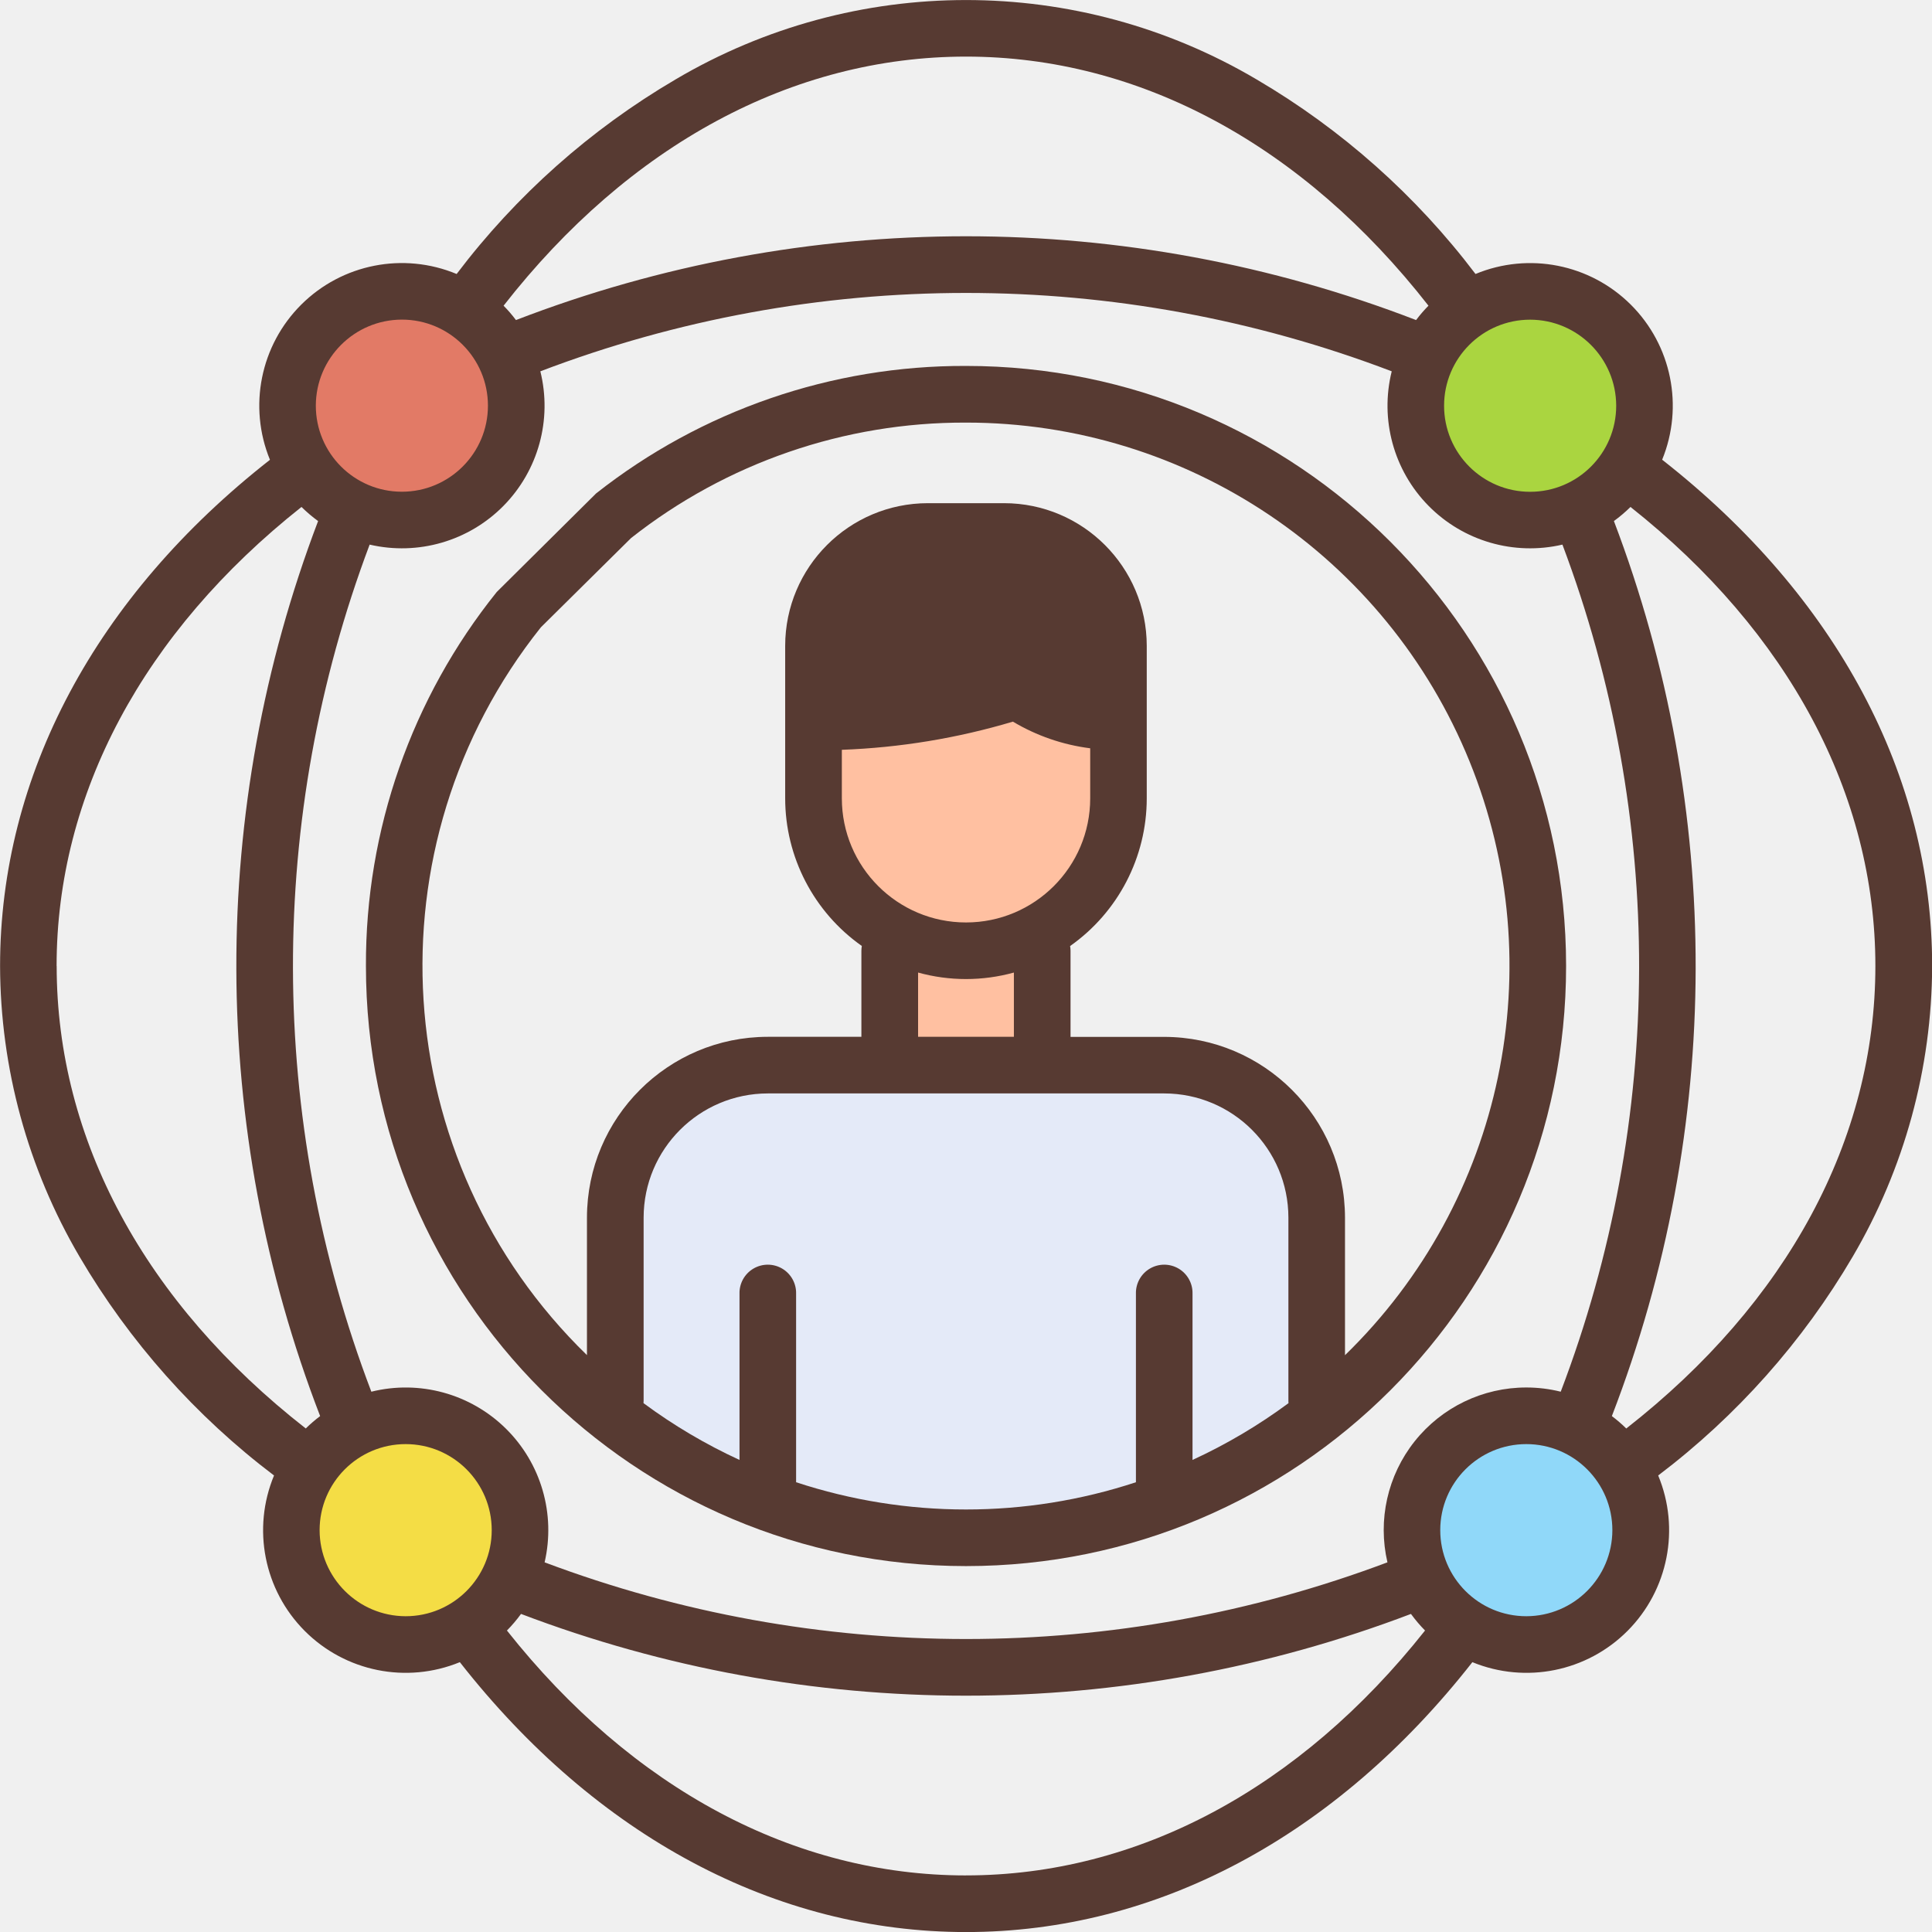
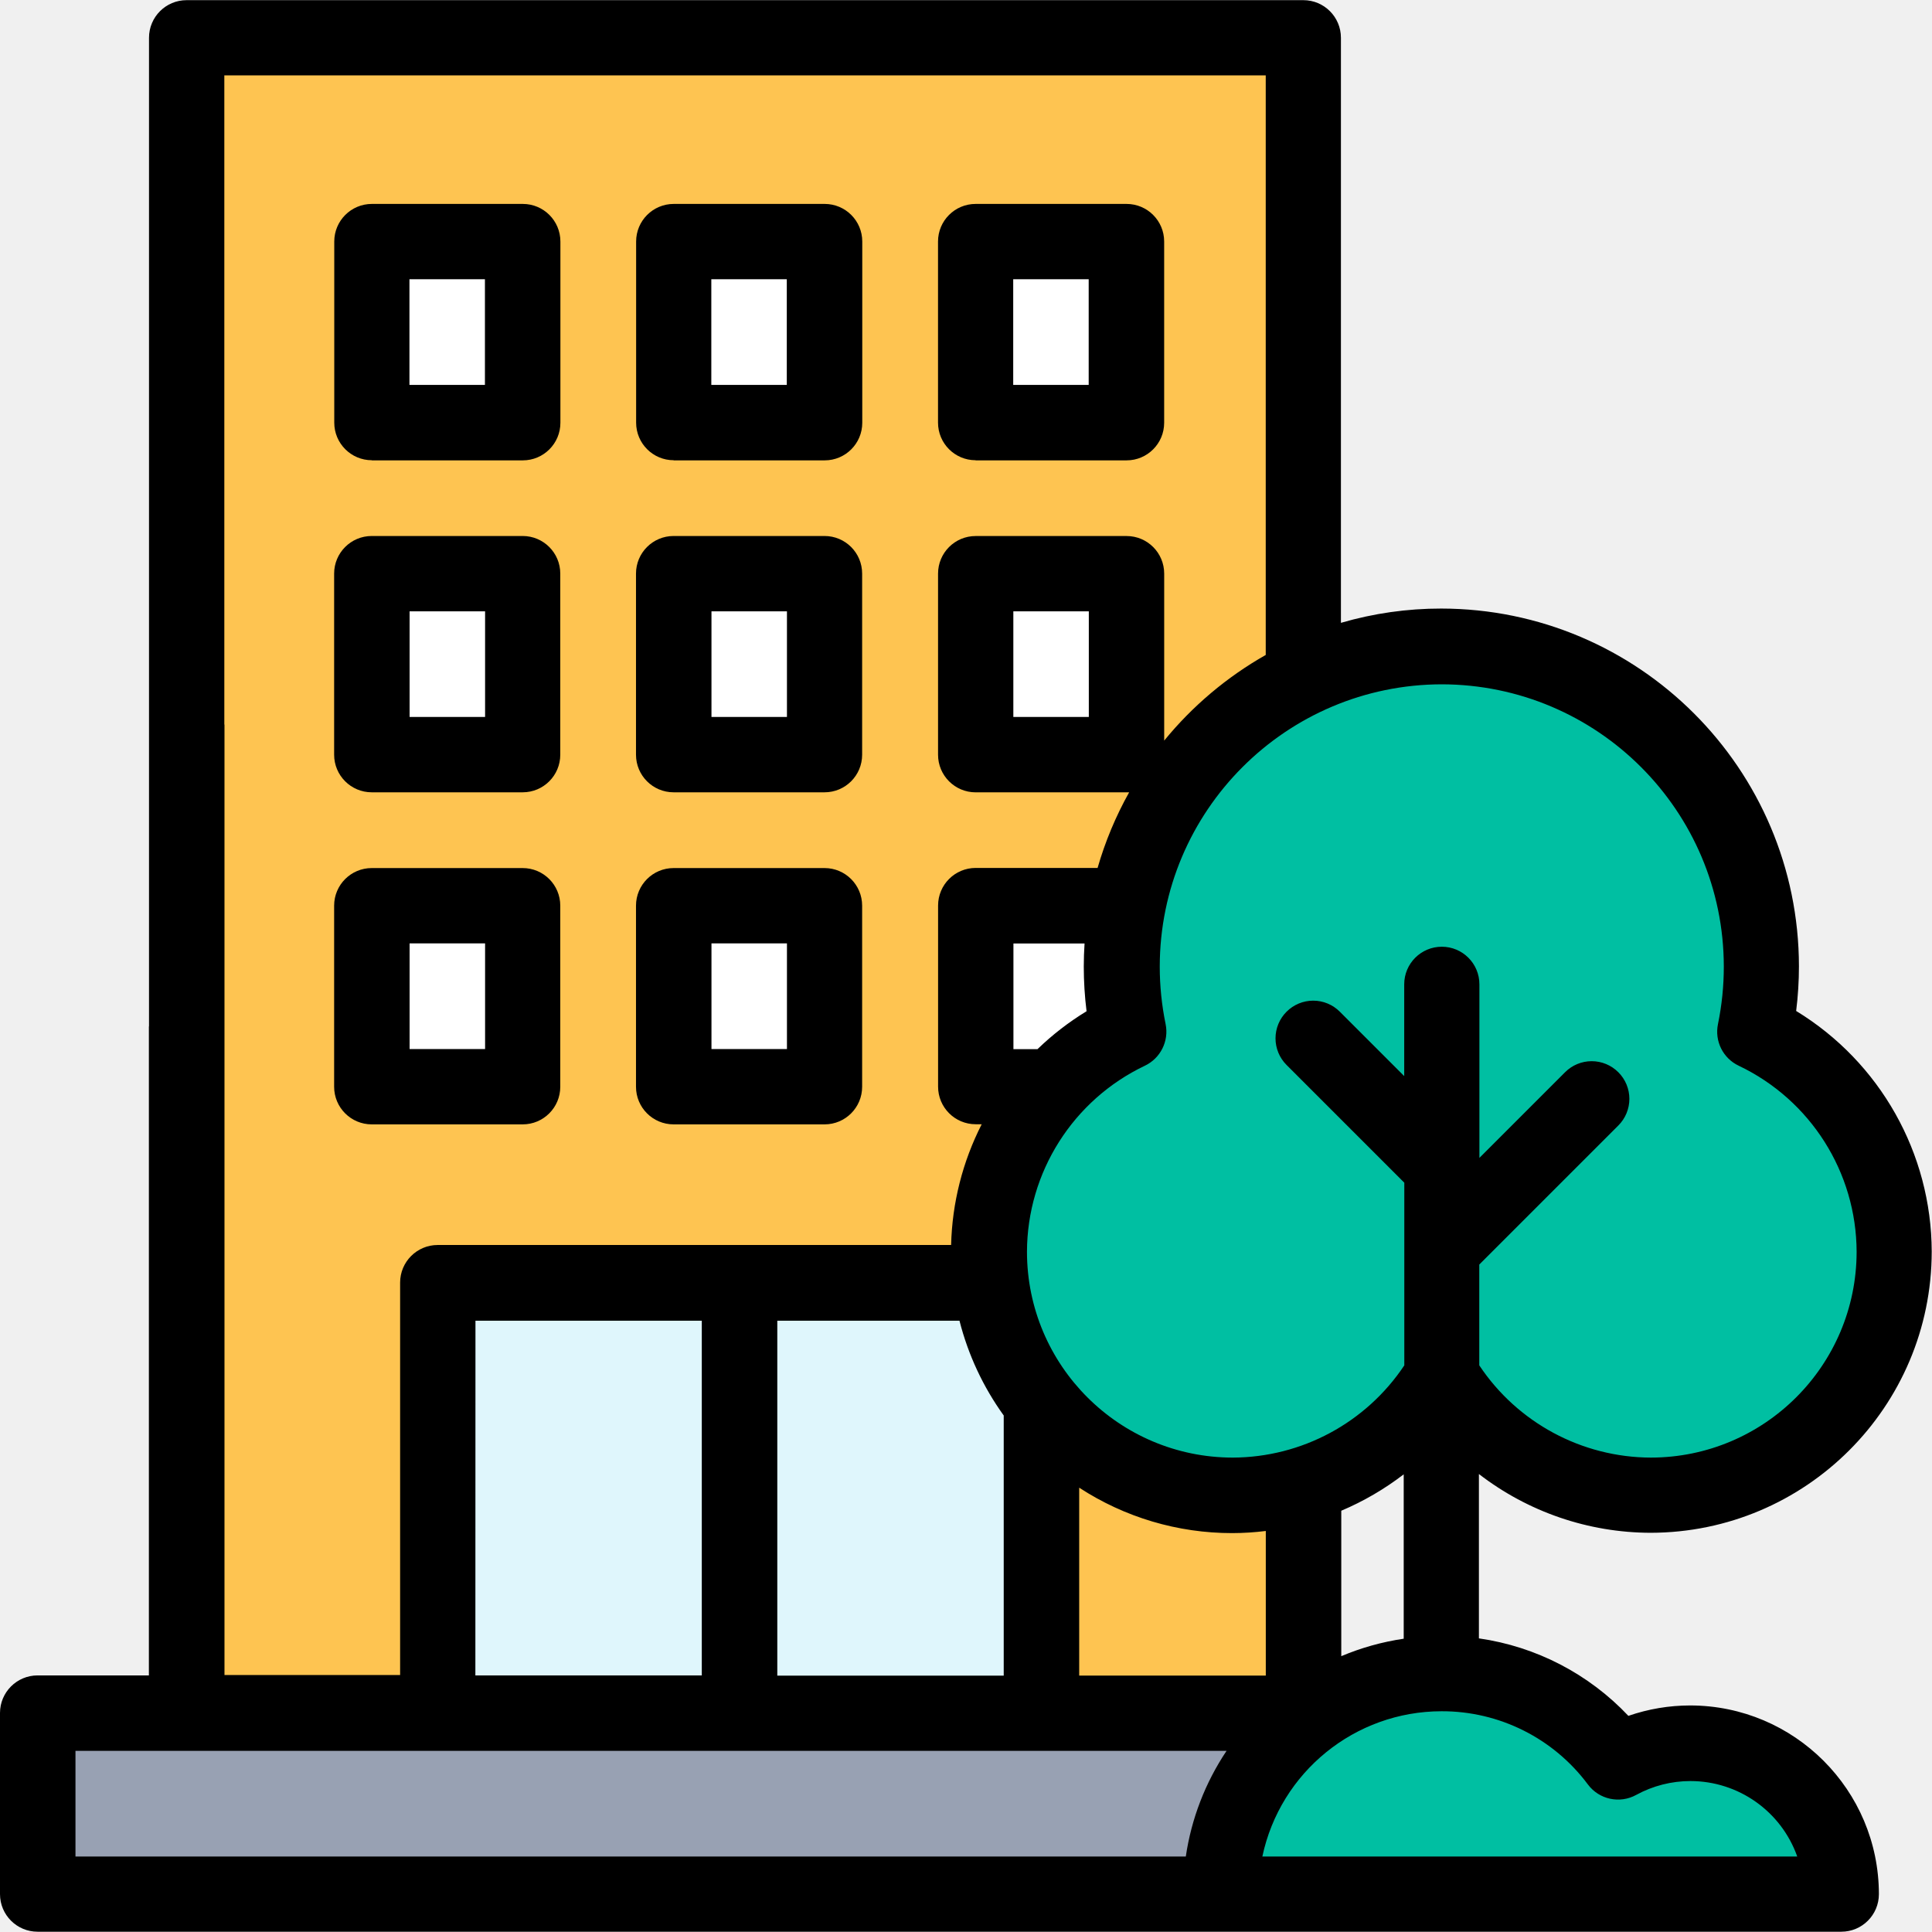
- <svg xmlns="http://www.w3.org/2000/svg" id="ep-work" width="80.663" height="80.663" viewBox="0 0 80.663 80.663">
-   <path id="Path_1576" data-name="Path 1576" d="M876.344,298.457H859.793a6.366,6.366,0,0,0-6.366,6.366v8.351a23.872,23.872,0,0,0,29.284,0v-8.351a6.366,6.366,0,0,0-6.367-6.366Zm0,0" transform="translate(-827.737 -253.987)" fill="#e4eaf8" />
-   <rect id="Rectangle_1745" data-name="Rectangle 1745" width="6.366" height="4.775" transform="translate(37.149 39.695)" fill="#ffc0a1" />
-   <path id="Path_1577" data-name="Path 1577" d="M902.372,194.923v6.366a6.366,6.366,0,1,0,12.732,0v-6.366Zm0,0" transform="translate(-868.406 -167.96)" fill="#ffc0a1" />
-   <path id="Path_1578" data-name="Path 1578" d="M915.1,171.46a4.775,4.775,0,0,0-4.775-4.775h-3.183a4.775,4.775,0,0,0-4.774,4.775v3.183a27.639,27.639,0,0,0,8.522-1.319,7.406,7.406,0,0,0,4.209,1.319c.029.029,0-3.183,0-3.183Zm0,0" transform="translate(-868.406 -144.496)" fill="#573a32" />
-   <path id="Path_1579" data-name="Path 1579" d="M782.037,112.167a4.774,4.774,0,1,1-4.775-4.774,4.775,4.775,0,0,1,4.775,4.774Zm0,0" transform="translate(-760.484 -95.23)" fill="#e27a66" />
-   <path id="Path_1580" data-name="Path 1580" d="M1059.689,389.82a4.774,4.774,0,1,1-4.774-4.775,4.774,4.774,0,0,1,4.774,4.775Zm0,0" transform="translate(-991.188 -325.934)" fill="#90d8f9" />
-   <path id="Path_1581" data-name="Path 1581" d="M782.977,389.82a4.774,4.774,0,1,1-4.775-4.775,4.774,4.774,0,0,1,4.775,4.775Zm0,0" transform="translate(-761.265 -325.934)" fill="#f4dd45" />
-   <path id="Path_1582" data-name="Path 1582" d="M1060.629,112.167a4.774,4.774,0,1,1-4.774-4.774,4.774,4.774,0,0,1,4.774,4.774Zm0,0" transform="translate(-991.969 -95.23)" fill="#aad540" />
-   <path id="Path_1583" data-name="Path 1583" d="M797.311,135.252a24.788,24.788,0,0,0-5.462,15.616A25.054,25.054,0,1,0,816.9,125.814h0a24.806,24.806,0,0,0-15.441,5.323ZM802.919,133a22.462,22.462,0,0,1,13.984-4.82,22.679,22.679,0,0,1,15.823,38.937v-5.742a7.557,7.557,0,0,0-7.548-7.548h-3.911v-3.593a1.235,1.235,0,0,0-.018-.2,7.543,7.543,0,0,0,3.2-6.165V137.5a5.963,5.963,0,0,0-5.956-5.956h-3.183a5.963,5.963,0,0,0-5.957,5.956v6.366a7.543,7.543,0,0,0,3.2,6.165,1.242,1.242,0,0,0-.018.2v3.593h-3.911a7.556,7.556,0,0,0-7.547,7.548v5.742a22.671,22.671,0,0,1-1.923-30.388Zm8.8,4.5a3.6,3.6,0,0,1,3.593-3.593h3.183a3.6,3.6,0,0,1,3.593,3.593v1.887a5.332,5.332,0,0,1-2.3-.955,1.182,1.182,0,0,0-1.091-.192,26.164,26.164,0,0,1-6.976,1.237Zm0,4.341a28.646,28.646,0,0,0,7.142-1.176,8.337,8.337,0,0,0,3.227,1.113v2.087a5.184,5.184,0,0,1-10.369,0Zm3.183,9.3a7.506,7.506,0,0,0,4,0v2.683h-4Zm-5.093,21.28v-7.867a1.182,1.182,0,1,0-2.363,0v6.936a22.709,22.709,0,0,1-4.008-2.371c0-.036.005-.072.005-.109v-7.638a5.191,5.191,0,0,1,5.185-5.184h16.551a5.19,5.19,0,0,1,5.184,5.184v7.638c0,.037,0,.073.005.109a22.73,22.73,0,0,1-4.008,2.371v-6.936a1.182,1.182,0,1,0-2.363,0v7.867a22.691,22.691,0,0,1-14.188,0Zm0,0" transform="translate(-776.571 -110.536)" fill="#573a32" />
-   <path id="Path_1584" data-name="Path 1584" d="M770.892,54.656A5.954,5.954,0,0,0,763.1,46.9a31.379,31.379,0,0,0-9.135-8.12,23.851,23.851,0,0,0-24.269,0,31.38,31.38,0,0,0-9.135,8.12,5.954,5.954,0,0,0-7.794,7.758c-7.275,5.7-11.268,13.172-11.268,21.137a24.121,24.121,0,0,0,3.318,12.134,31.38,31.38,0,0,0,8.12,9.135,5.954,5.954,0,0,0,7.758,7.794c5.7,7.274,13.171,11.268,21.137,11.268s15.437-3.994,21.137-11.268a5.954,5.954,0,0,0,7.758-7.794,31.38,31.38,0,0,0,8.12-9.135,24.121,24.121,0,0,0,3.318-12.134c0-7.965-3.993-15.437-11.268-21.137ZM765.223,93.39a5.949,5.949,0,0,0-5.8,7.3,49.944,49.944,0,0,1-35.189,0A5.954,5.954,0,0,0,717,93.566a49.921,49.921,0,0,1-.071-35.367,5.954,5.954,0,0,0,7.127-7.235,49.9,49.9,0,0,1,35.546,0,5.953,5.953,0,0,0,7.127,7.235,49.92,49.92,0,0,1-.071,35.367,5.949,5.949,0,0,0-1.434-.176ZM768.974,52.4a3.593,3.593,0,1,1-3.592-3.592,3.6,3.6,0,0,1,3.592,3.592ZM741.828,37.824c7.243,0,14.062,3.686,19.308,10.4a5.9,5.9,0,0,0-.517.6,52.208,52.208,0,0,0-37.581,0,5.9,5.9,0,0,0-.517-.6c5.246-6.717,12.065-10.4,19.308-10.4ZM718.274,48.805a3.593,3.593,0,1,1-3.592,3.592,3.6,3.6,0,0,1,3.592-3.592ZM703.859,75.793c0-7.17,3.623-13.939,10.225-19.166a6.083,6.083,0,0,0,.693.589,52.233,52.233,0,0,0,.085,37.368,6.013,6.013,0,0,0-.6.517c-6.717-5.246-10.4-12.065-10.4-19.308ZM714.84,99.347a3.593,3.593,0,1,1,3.592,3.593,3.6,3.6,0,0,1-3.592-3.593Zm26.987,14.415c-7.17,0-13.939-3.623-19.166-10.225a6.032,6.032,0,0,0,.588-.693,52.261,52.261,0,0,0,37.156,0,6.087,6.087,0,0,0,.588.693c-5.228,6.6-12,10.224-19.166,10.224Zm23.395-10.822a3.593,3.593,0,1,1,3.592-3.593,3.6,3.6,0,0,1-3.592,3.593Zm4.171-7.839a5.911,5.911,0,0,0-.6-.517,52.236,52.236,0,0,0,.085-37.369,6.063,6.063,0,0,0,.693-.588c6.6,5.228,10.224,12,10.224,19.166,0,7.242-3.686,14.062-10.4,19.308Zm0,0" transform="translate(-701.496 -35.461)" fill="#573a32" />
+ <svg xmlns="http://www.w3.org/2000/svg" id="ep-work" width="61.666" height="61.666" viewBox="0 0 61.666 61.666">
+   <rect id="Rectangle_1751" data-name="Rectangle 1751" width="35.651" height="53.476" transform="translate(5.956 1.204)" fill="#fec451" />
+   <rect id="Rectangle_1752" data-name="Rectangle 1752" width="4.818" height="5.781" transform="translate(11.869 7.708)" fill="#fff" />
+   <rect id="Rectangle_1753" data-name="Rectangle 1753" width="4.818" height="5.781" transform="translate(21.505 7.708)" fill="#fff" />
+   <rect id="Rectangle_1754" data-name="Rectangle 1754" width="4.818" height="5.781" transform="translate(31.14 7.708)" fill="#fff" />
+   <rect id="Rectangle_1755" data-name="Rectangle 1755" width="4.818" height="5.781" transform="translate(11.869 18.307)" fill="#fff" />
+   <rect id="Rectangle_1756" data-name="Rectangle 1756" width="4.818" height="5.781" transform="translate(21.505 18.307)" fill="#fff" />
+   <rect id="Rectangle_1757" data-name="Rectangle 1757" width="4.818" height="5.781" transform="translate(31.14 18.307)" fill="#fff" />
+   <rect id="Rectangle_1758" data-name="Rectangle 1758" width="4.818" height="5.781" transform="translate(11.869 28.906)" fill="#fff" />
+   <rect id="Rectangle_1759" data-name="Rectangle 1759" width="4.818" height="5.781" transform="translate(21.505 28.906)" fill="#fff" />
+   <rect id="Rectangle_1760" data-name="Rectangle 1760" width="4.818" height="5.781" transform="translate(31.14 28.906)" fill="#fff" />
+   <rect id="Rectangle_1761" data-name="Rectangle 1761" width="45" height="5" transform="translate(1 55)" fill="#98a1b3" />
+   <rect id="Rectangle_1762" data-name="Rectangle 1762" width="19" height="14" transform="translate(14 41)" fill="#dff6fc" />
+   <path id="Path_1633" data-name="Path 1633" d="M908.456-427.2a10.272,10.272,0,0,0,.211-2.076,10.215,10.215,0,0,0-10.215-10.215,10.215,10.215,0,0,0-10.215,10.215,10.272,10.272,0,0,0,.212,2.076,7.773,7.773,0,0,0-4.45,7.028,7.773,7.773,0,0,0,7.773,7.773,7.768,7.768,0,0,0,6.68-3.8,7.768,7.768,0,0,0,6.68,3.8,7.773,7.773,0,0,0,7.772-7.773,7.772,7.772,0,0,0-4.449-7.028Zm0,0" transform="translate(-852.444 460.123)" fill="#00bfa2" />
+   <path id="Path_1634" data-name="Path 1634" d="M965.313-160.259a4.818,4.818,0,0,0-4.818-4.818,4.8,4.8,0,0,0-2.312.59,7.033,7.033,0,0,0-5.637-2.819,7.046,7.046,0,0,0-7.046,7.046Zm0,0" transform="translate(-906.537 220.721)" fill="#00bfa2" />
+   <path id="Path_1635" data-name="Path 1635" d="M711.751-548.615h4.818a1.2,1.2,0,0,0,1.2-1.2V-555.6a1.2,1.2,0,0,0-1.2-1.2h-4.818a1.2,1.2,0,0,0-1.2,1.2v5.781a1.2,1.2,0,0,0,1.2,1.2Zm1.2-5.781h2.409v3.372h-2.409Zm0,0" transform="translate(-699.882 563.309)" />
+   <path id="Path_1636" data-name="Path 1636" d="M791.751-548.615h4.818a1.2,1.2,0,0,0,1.2-1.2V-555.6a1.2,1.2,0,0,0-1.2-1.2h-4.818a1.2,1.2,0,0,0-1.2,1.2v5.781a1.2,1.2,0,0,0,1.2,1.2Zm1.2-5.781h2.409v3.372h-2.409Zm0,0" transform="translate(-770.247 563.309)" />
+   <path id="Path_1637" data-name="Path 1637" d="M871.751-548.615h4.818a1.2,1.2,0,0,0,1.2-1.2V-555.6a1.2,1.2,0,0,0-1.2-1.2h-4.818a1.2,1.2,0,0,0-1.2,1.2v5.781a1.2,1.2,0,0,0,1.2,1.2Zm1.2-5.781h2.409v3.372h-2.409Zm0,0" transform="translate(-840.611 563.309)" />
+   <path id="Path_1638" data-name="Path 1638" d="M710.547-461.819a1.2,1.2,0,0,0,1.2,1.2h4.818a1.2,1.2,0,0,0,1.2-1.2V-467.6a1.2,1.2,0,0,0-1.2-1.2h-4.818a1.2,1.2,0,0,0-1.2,1.2Zm2.409-4.577h2.409v3.372h-2.409Zm0,0" transform="translate(-699.882 485.908)" />
+   <path id="Path_1639" data-name="Path 1639" d="M790.547-461.819a1.2,1.2,0,0,0,1.2,1.2h4.818a1.2,1.2,0,0,0,1.2-1.2V-467.6a1.2,1.2,0,0,0-1.2-1.2h-4.818a1.2,1.2,0,0,0-1.2,1.2Zm2.409-4.577h2.409v3.372h-2.409Zm0,0" transform="translate(-770.247 485.908)" />
+   <path id="Path_1640" data-name="Path 1640" d="M710.547-373.819a1.2,1.2,0,0,0,1.2,1.2h4.818a1.2,1.2,0,0,0,1.2-1.2V-379.6a1.2,1.2,0,0,0-1.2-1.2h-4.818a1.2,1.2,0,0,0-1.2,1.2Zm2.409-4.577h2.409v3.372h-2.409Zm0,0" transform="translate(-699.882 408.507)" />
+   <path id="Path_1641" data-name="Path 1641" d="M790.547-373.819a1.2,1.2,0,0,0,1.2,1.2h4.818a1.2,1.2,0,0,0,1.2-1.2V-379.6a1.2,1.2,0,0,0-1.2-1.2h-4.818a1.2,1.2,0,0,0-1.2,1.2Zm2.409-4.577h2.409v3.372h-2.409Zm0,0" transform="translate(-770.247 408.507)" />
+   <path id="Path_1642" data-name="Path 1642" d="M626.752-578.045v20.716H623.2a1.2,1.2,0,0,0-1.2,1.2v5.781a1.2,1.2,0,0,0,1.2,1.2h57.571a1.2,1.2,0,0,0,1.2-1.2,6.029,6.029,0,0,0-6.022-6.022h0a6.043,6.043,0,0,0-1.974.332,8.146,8.146,0,0,0-4.771-2.473v-5.246a9.006,9.006,0,0,0,5.476,1.876,8.987,8.987,0,0,0,8.977-8.977,9.028,9.028,0,0,0-4.327-7.679,11.543,11.543,0,0,0,.089-1.425,11.432,11.432,0,0,0-11.419-11.419,11.38,11.38,0,0,0-3.2.456V-609.6a1.2,1.2,0,0,0-1.2-1.2H627.956a1.2,1.2,0,0,0-1.2,1.2v31.556Zm2.408-9.635V-608.4H662.4V-589.9a11.505,11.505,0,0,0-3.241,2.734v-5.33a1.2,1.2,0,0,0-1.2-1.2h-4.818a1.2,1.2,0,0,0-1.2,1.2v5.781a1.2,1.2,0,0,0,1.2,1.2h4.818c.027,0,.054,0,.081,0a11.363,11.363,0,0,0-1.007,2.413h-3.891a1.2,1.2,0,0,0-1.2,1.2v5.781a1.2,1.2,0,0,0,1.2,1.2h.192a8.953,8.953,0,0,0-.976,3.854H635.971a1.2,1.2,0,0,0-1.2,1.2v12.526h-5.606V-587.68Zm27.593-.241h-2.409v-3.372h2.409Zm-2.716,22.3v8.3h-7.227V-568.65h5.815a8.941,8.941,0,0,0,1.412,3.025Zm2.409,2.3a8.923,8.923,0,0,0,4.882,1.45,8.789,8.789,0,0,0,1.074-.068v4.615h-5.956Zm8.365.736a9.09,9.09,0,0,0,1.993-1.162v5.247a8.188,8.188,0,0,0-1.993.557Zm3.2-26.378a9.02,9.02,0,0,1,9.01,9.01,9.1,9.1,0,0,1-.186,1.833,1.2,1.2,0,0,0,.664,1.332,6.6,6.6,0,0,1,3.761,5.939,6.576,6.576,0,0,1-6.568,6.568,6.607,6.607,0,0,1-5.476-2.944v-3.218l4.438-4.438a1.2,1.2,0,0,0,0-1.7,1.2,1.2,0,0,0-1.7,0l-2.734,2.734v-5.54a1.2,1.2,0,0,0-1.2-1.2,1.2,1.2,0,0,0-1.2,1.2v2.929l-2.055-2.055a1.2,1.2,0,0,0-1.7,0,1.2,1.2,0,0,0,0,1.7l3.758,3.758v5.83a6.607,6.607,0,0,1-5.476,2.944,6.576,6.576,0,0,1-6.568-6.568,6.6,6.6,0,0,1,3.761-5.939,1.205,1.205,0,0,0,.664-1.332,9.092,9.092,0,0,1-.187-1.833,9.02,9.02,0,0,1,9.01-9.01Zm-13.664,8.272h2.27c-.016.244-.025.49-.025.738a11.537,11.537,0,0,0,.089,1.425,8.925,8.925,0,0,0-1.566,1.21h-.768ZM637.176-568.65H644.4v11.322h-7.227Zm-12.767,13.73h36.74a8.2,8.2,0,0,0-1.3,3.372H624.409Zm43.6,3.372h-5.717a5.852,5.852,0,0,1,5.717-4.637,5.8,5.8,0,0,1,4.674,2.337,1.2,1.2,0,0,0,1.542.333,3.616,3.616,0,0,1,1.733-.442,3.619,3.619,0,0,1,3.407,2.409Zm0,0" transform="translate(-622 610.805)" />
</svg>
